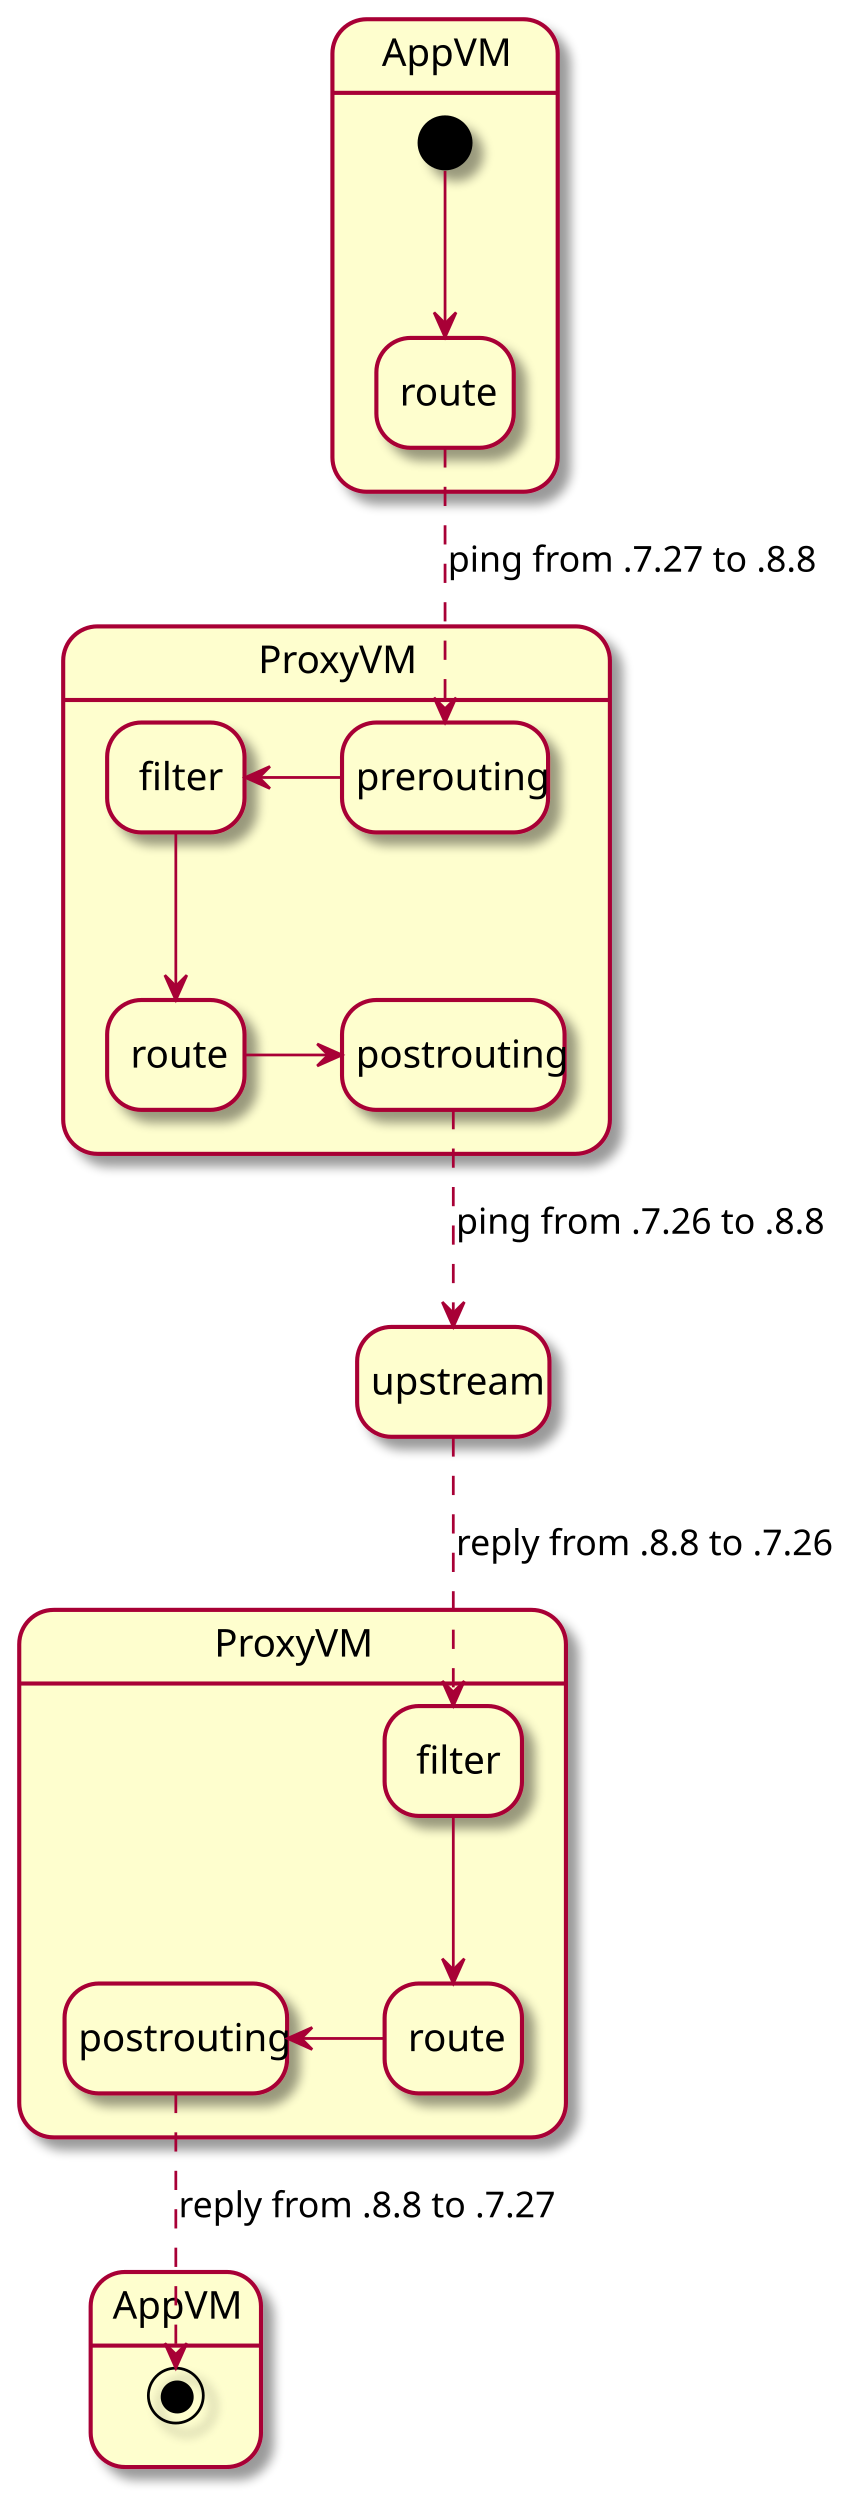
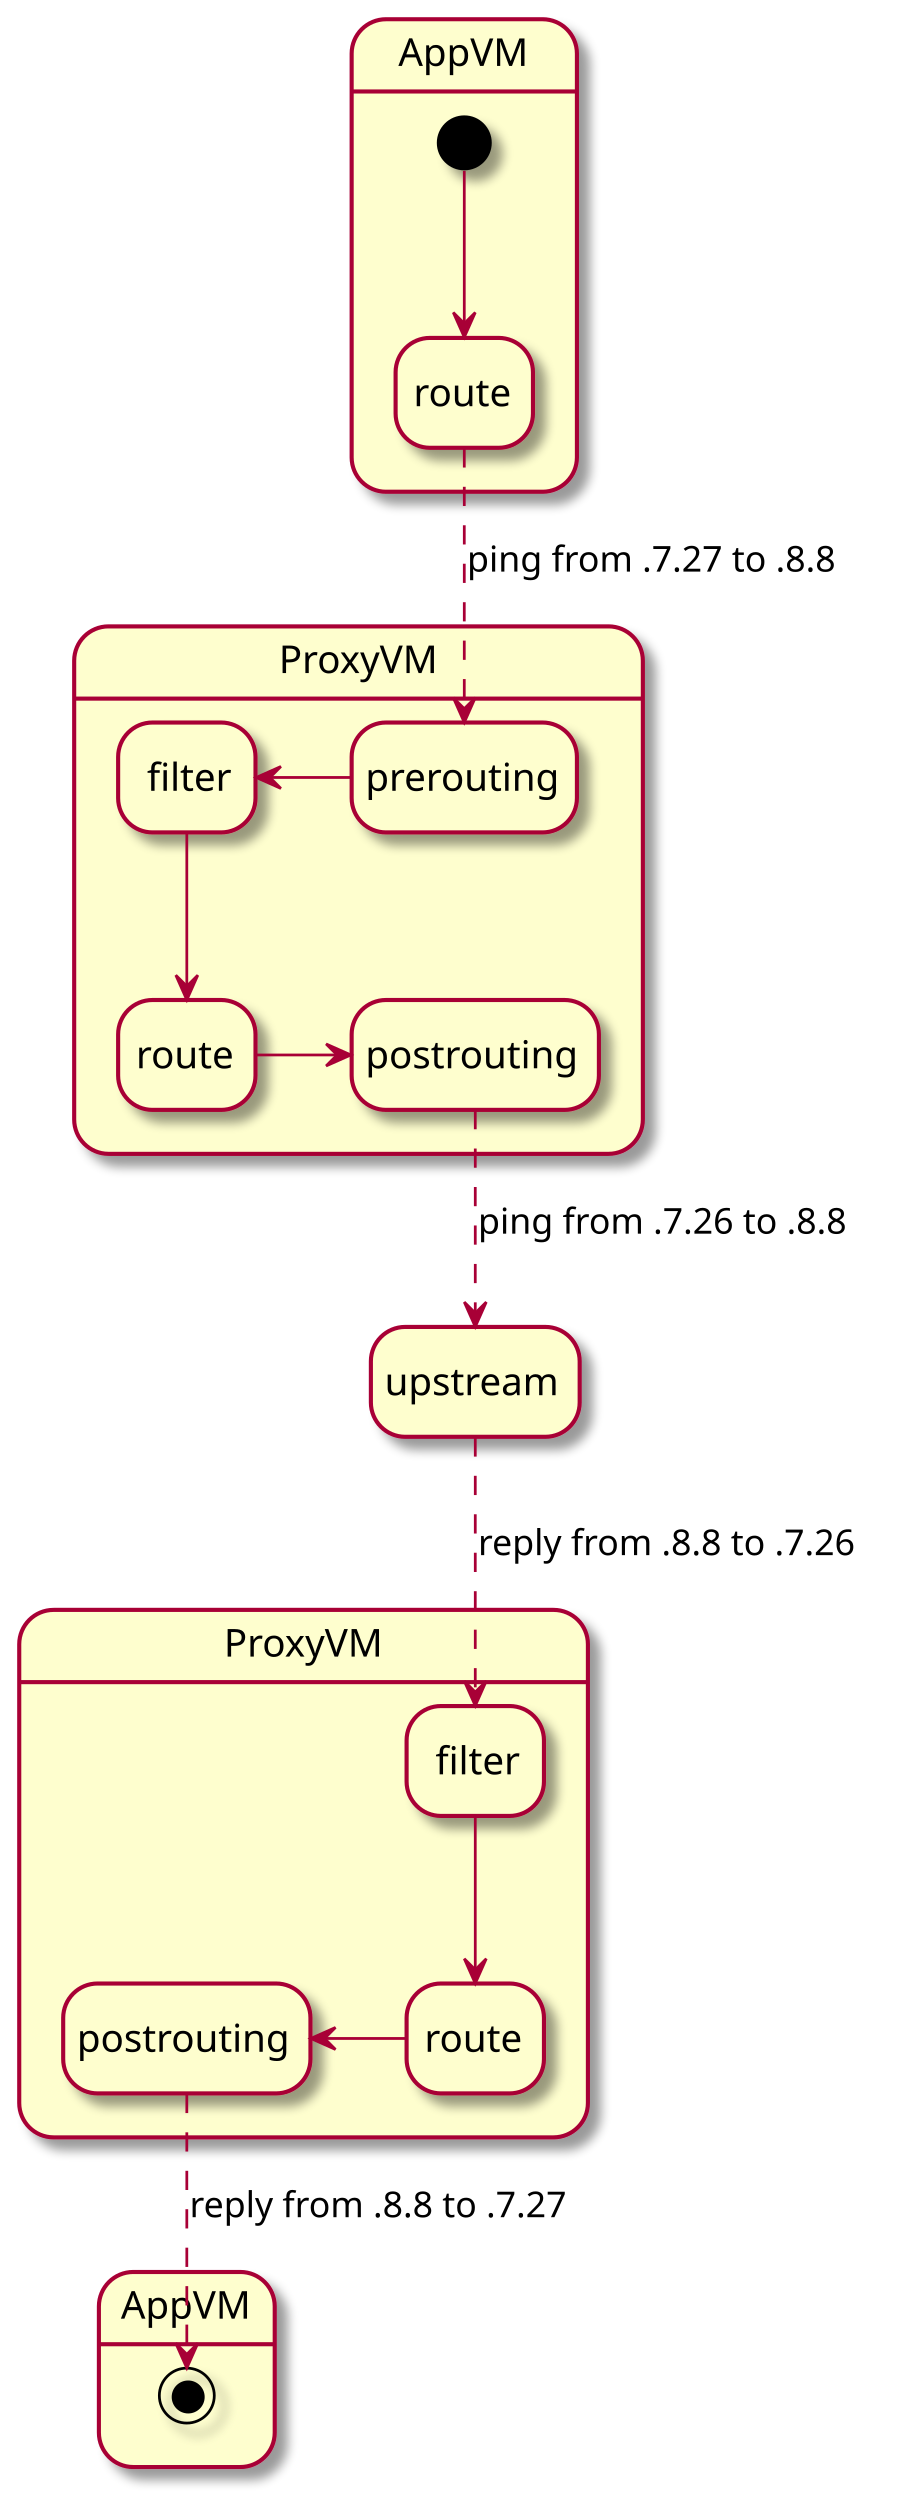
- <svg xmlns="http://www.w3.org/2000/svg" contentScriptType="application/ecmascript" contentStyleType="text/css" height="910px" preserveAspectRatio="none" style="width:306px;height:910px;background:#00000000;" version="1.1" viewBox="0 0 306 910" width="306px" zoomAndPan="magnify">
+ <svg xmlns="http://www.w3.org/2000/svg" contentScriptType="application/ecmascript" contentStyleType="text/css" height="910px" preserveAspectRatio="none" style="width:328px;height:910px;background:#00000000;" version="1.1" viewBox="0 0 328 910" width="328px" zoomAndPan="magnify">
  <defs>
    <filter height="300%" id="f6pyac1csrkpt" width="300%" x="-1" y="-1">
      <feGaussianBlur result="blurOut" stdDeviation="2.0" />
      <feColorMatrix in="blurOut" result="blurOut2" type="matrix" values="0 0 0 0 0 0 0 0 0 0 0 0 0 0 0 0 0 0 .4 0" />
      <feOffset dx="4.0" dy="4.0" in="blurOut2" result="blurOut3" />
      <feBlend in="SourceGraphic" in2="blurOut3" mode="normal" />
    </filter>
  </defs>
  <g>
-     <rect fill="#FEFECE" filter="url(#f6pyac1csrkpt)" height="172" rx="12.5" ry="12.5" style="stroke:#A80036;stroke-width:1.5;" width="82" x="121" y="7" />
-     <rect height="139.2" rx="12.5" ry="12.5" style="stroke:#00000000;stroke-width:1.0;fill:none;" width="76" x="124" y="36.8" />
-     <line style="stroke:#A80036;stroke-width:1.5;fill:none;" x1="121" x2="203" y1="33.8" y2="33.8" />
-     <text fill="#000000" font-family="sans-serif" font-size="14" lengthAdjust="spacing" textLength="46" x="139" y="24.006">AppVM</text>
-     <rect fill="#FEFECE" filter="url(#f6pyac1csrkpt)" height="192" rx="12.5" ry="12.5" style="stroke:#A80036;stroke-width:1.5;" width="199" x="23" y="228" />
-     <rect height="159.2" rx="12.5" ry="12.5" style="stroke:#00000000;stroke-width:1.0;fill:none;" width="193" x="26" y="257.8" />
-     <line style="stroke:#A80036;stroke-width:1.5;fill:none;" x1="23" x2="222" y1="254.8" y2="254.8" />
-     <text fill="#000000" font-family="sans-serif" font-size="14" lengthAdjust="spacing" textLength="57" x="94" y="245.006">ProxyVM</text>
-     <rect fill="#FEFECE" filter="url(#f6pyac1csrkpt)" height="192" rx="12.5" ry="12.5" style="stroke:#A80036;stroke-width:1.5;" width="199" x="7" y="586" />
-     <rect height="159.2" rx="12.5" ry="12.5" style="stroke:#00000000;stroke-width:1.0;fill:none;" width="193" x="10" y="615.8" />
-     <line style="stroke:#A80036;stroke-width:1.5;fill:none;" x1="7" x2="206" y1="612.8" y2="612.8" />
-     <text fill="#000000" font-family="sans-serif" font-size="14" lengthAdjust="spacing" textLength="57" x="78" y="603.006">ProxyVM</text>
-     <rect fill="#FEFECE" filter="url(#f6pyac1csrkpt)" height="71" rx="12.5" ry="12.5" style="stroke:#A80036;stroke-width:1.5;" width="62" x="33" y="827" />
-     <rect height="38.2" rx="12.5" ry="12.5" style="stroke:#00000000;stroke-width:1.0;fill:none;" width="56" x="36" y="856.8" />
-     <line style="stroke:#A80036;stroke-width:1.5;fill:none;" x1="33" x2="95" y1="853.8" y2="853.8" />
-     <text fill="#000000" font-family="sans-serif" font-size="14" lengthAdjust="spacing" textLength="46" x="41" y="844.006">AppVM</text>
-     <rect fill="#FEFECE" filter="url(#f6pyac1csrkpt)" height="40" rx="12.5" ry="12.5" style="stroke:#A80036;stroke-width:1.5;" width="50" x="137" y="123" />
-     <text fill="#000000" font-family="sans-serif" font-size="14" lengthAdjust="spacing" textLength="33" x="145.5" y="147.606">route</text>
-     <ellipse cx="162" cy="52" fill="#000000" filter="url(#f6pyac1csrkpt)" rx="10" ry="10" style="stroke:none;stroke-width:1.0;" />
-     <rect fill="#FEFECE" filter="url(#f6pyac1csrkpt)" height="40" rx="12.5" ry="12.5" style="stroke:#A80036;stroke-width:1.5;" width="50" x="39" y="364" />
-     <text fill="#000000" font-family="sans-serif" font-size="14" lengthAdjust="spacing" textLength="33" x="47.5" y="388.606">route</text>
-     <rect fill="#FEFECE" filter="url(#f6pyac1csrkpt)" height="40" rx="12.5" ry="12.5" style="stroke:#A80036;stroke-width:1.5;" width="75" x="124.5" y="263" />
-     <text fill="#000000" font-family="sans-serif" font-size="14" lengthAdjust="spacing" textLength="65" x="129.5" y="287.606">prerouting</text>
-     <rect fill="#FEFECE" filter="url(#f6pyac1csrkpt)" height="40" rx="12.5" ry="12.5" style="stroke:#A80036;stroke-width:1.5;" width="50" x="39" y="263" />
-     <text fill="#000000" font-family="sans-serif" font-size="14" lengthAdjust="spacing" textLength="27" x="50.5" y="287.606">filter</text>
-     <rect fill="#FEFECE" filter="url(#f6pyac1csrkpt)" height="40" rx="12.5" ry="12.5" style="stroke:#A80036;stroke-width:1.5;" width="81" x="124.5" y="364" />
-     <text fill="#000000" font-family="sans-serif" font-size="14" lengthAdjust="spacing" textLength="71" x="129.5" y="388.606">postrouting</text>
-     <rect fill="#FEFECE" filter="url(#f6pyac1csrkpt)" height="40" rx="12.5" ry="12.5" style="stroke:#A80036;stroke-width:1.5;" width="50" x="140" y="722" />
-     <text fill="#000000" font-family="sans-serif" font-size="14" lengthAdjust="spacing" textLength="33" x="148.5" y="746.606">route</text>
-     <rect fill="#FEFECE" filter="url(#f6pyac1csrkpt)" height="40" rx="12.5" ry="12.5" style="stroke:#A80036;stroke-width:1.5;" width="50" x="140" y="621" />
-     <text fill="#000000" font-family="sans-serif" font-size="14" lengthAdjust="spacing" textLength="27" x="151.5" y="645.606">filter</text>
-     <rect fill="#FEFECE" filter="url(#f6pyac1csrkpt)" height="40" rx="12.5" ry="12.5" style="stroke:#A80036;stroke-width:1.5;" width="81" x="23.5" y="722" />
-     <text fill="#000000" font-family="sans-serif" font-size="14" lengthAdjust="spacing" textLength="71" x="28.5" y="746.606">postrouting</text>
-     <ellipse cx="64" cy="872" filter="url(#f6pyac1csrkpt)" rx="10" ry="10" style="stroke:#000000;stroke-width:1.0;fill:none;" />
-     <ellipse cx="64.5" cy="872.5" fill="#000000" rx="6" ry="6" style="stroke:none;stroke-width:1.0;" />
-     <rect fill="#FEFECE" filter="url(#f6pyac1csrkpt)" height="40" rx="12.5" ry="12.5" style="stroke:#A80036;stroke-width:1.5;" width="70" x="130" y="483" />
-     <text fill="#000000" font-family="sans-serif" font-size="14" lengthAdjust="spacing" textLength="60" x="135" y="507.606">upstream</text>
-     <path d="M162,62.19 C162,75.18 162,99.38 162,117.73 " fill="none" id="*start*app1-to-route" style="stroke:#A80036;stroke-width:1.0;" />
-     <polygon fill="#A80036" points="162,122.74,166,113.74,162,117.74,158,113.74,162,122.74" style="stroke:#A80036;stroke-width:1.0;" />
-     <path d="M162,163.19 C162,187.91 162,230.88 162,257.81 " fill="none" id="route-to-prerouting" style="stroke:#A80036;stroke-width:1.0;stroke-dasharray:7.0,7.0;" />
-     <polygon fill="#A80036" points="162,262.97,166,253.97,162,257.97,158,253.97,162,262.97" style="stroke:#A80036;stroke-width:1.0;" />
-     <text fill="#000000" font-family="sans-serif" font-size="13" lengthAdjust="spacing" textLength="128" x="163" y="208.077">ping from .7.27 to .8.8</text>
-     <path d="M94.5,283 C104.5,283 114.5,283 124.5,283 " fill="none" id="filter-backto-prerouting" style="stroke:#A80036;stroke-width:1.0;" />
-     <polygon fill="#A80036" points="89.27,283,98.27,287,94.27,283,98.27,279,89.27,283" style="stroke:#A80036;stroke-width:1.0;" />
-     <path d="M64,303.09 C64,318.98 64,341.69 64,358.84 " fill="none" id="filter-to-route2" style="stroke:#A80036;stroke-width:1.0;" />
-     <polygon fill="#A80036" points="64,363.97,68,354.97,64,358.97,60,354.97,64,363.97" style="stroke:#A80036;stroke-width:1.0;" />
-     <path d="M89.25,384 C99.25,384 109.24,384 119.24,384 " fill="none" id="route2-to-postrouting" style="stroke:#A80036;stroke-width:1.0;" />
-     <polygon fill="#A80036" points="124.46,384,115.46,380,119.46,384,115.46,388,124.46,384" style="stroke:#A80036;stroke-width:1.0;" />
-     <path d="M165,404.06 C165,424.2 165,456.02 165,477.89 " fill="none" id="postrouting-to-upstream" style="stroke:#A80036;stroke-width:1.0;stroke-dasharray:7.0,7.0;" />
-     <polygon fill="#A80036" points="165,482.95,169,473.95,165,477.95,161,473.95,165,482.95" style="stroke:#A80036;stroke-width:1.0;" />
-     <text fill="#000000" font-family="sans-serif" font-size="13" lengthAdjust="spacing" textLength="128" x="166" y="449.077">ping from .7.26 to .8.8</text>
-     <path d="M165,523.2 C165,547.5 165,589.37 165,615.82 " fill="none" id="upstream-to-filter2" style="stroke:#A80036;stroke-width:1.0;stroke-dasharray:7.0,7.0;" />
-     <polygon fill="#A80036" points="165,620.9,169,611.9,165,615.9,161,611.9,165,620.9" style="stroke:#A80036;stroke-width:1.0;" />
-     <text fill="#000000" font-family="sans-serif" font-size="13" lengthAdjust="spacing" textLength="132" x="166" y="566.077">reply from .8.8 to .7.26</text>
-     <path d="M165,661.09 C165,676.98 165,699.69 165,716.84 " fill="none" id="filter2-to-route3" style="stroke:#A80036;stroke-width:1.0;" />
-     <polygon fill="#A80036" points="165,721.97,169,712.97,165,716.97,161,712.97,165,721.97" style="stroke:#A80036;stroke-width:1.0;" />
-     <path d="M109.82,742 C119.72,742 129.63,742 139.53,742 " fill="none" id="postrouting2-backto-route3" style="stroke:#A80036;stroke-width:1.0;" />
-     <polygon fill="#A80036" points="104.64,742,113.64,746,109.64,742,113.64,738,104.64,742" style="stroke:#A80036;stroke-width:1.0;" />
-     <path d="M64,762.16 C64,788.12 64,833.85 64,856.89 " fill="none" id="postrouting2-to-*end*app2" style="stroke:#A80036;stroke-width:1.0;stroke-dasharray:7.0,7.0;" />
-     <polygon fill="#A80036" points="64,861.97,68,852.97,64,856.97,60,852.97,64,861.97" style="stroke:#A80036;stroke-width:1.0;" />
-     <text fill="#000000" font-family="sans-serif" font-size="13" lengthAdjust="spacing" textLength="132" x="65" y="807.077">reply from .8.8 to .7.27</text>
+     <rect fill="#FEFECE" filter="url(#f6pyac1csrkpt)" height="172" rx="12.5" ry="12.5" style="stroke:#A80036;stroke-width:1.5;" width="82" x="128" y="7" />
+     <rect height="139.703" rx="12.5" ry="12.5" style="stroke:#00000000;stroke-width:1.0;fill:none;" width="76" x="131" y="36.297" />
+     <line style="stroke:#A80036;stroke-width:1.5;fill:none;" x1="128" x2="210" y1="33.297" y2="33.297" />
+     <text fill="#000000" font-family="sans-serif" font-size="14" lengthAdjust="spacing" textLength="48" x="145" y="23.995">AppVM</text>
+     <rect fill="#FEFECE" filter="url(#f6pyac1csrkpt)" height="192" rx="12.5" ry="12.5" style="stroke:#A80036;stroke-width:1.5;" width="207" x="27" y="228" />
+     <rect height="159.703" rx="12.5" ry="12.5" style="stroke:#00000000;stroke-width:1.0;fill:none;" width="201" x="30" y="257.297" />
+     <line style="stroke:#A80036;stroke-width:1.5;fill:none;" x1="27" x2="234" y1="254.297" y2="254.297" />
+     <text fill="#000000" font-family="sans-serif" font-size="14" lengthAdjust="spacing" textLength="58" x="101.5" y="244.995">ProxyVM</text>
+     <rect fill="#FEFECE" filter="url(#f6pyac1csrkpt)" height="192" rx="12.5" ry="12.5" style="stroke:#A80036;stroke-width:1.5;" width="207" x="7" y="586" />
+     <rect height="159.703" rx="12.5" ry="12.5" style="stroke:#00000000;stroke-width:1.0;fill:none;" width="201" x="10" y="615.297" />
+     <line style="stroke:#A80036;stroke-width:1.5;fill:none;" x1="7" x2="214" y1="612.297" y2="612.297" />
+     <text fill="#000000" font-family="sans-serif" font-size="14" lengthAdjust="spacing" textLength="58" x="81.5" y="602.995">ProxyVM</text>
+     <rect fill="#FEFECE" filter="url(#f6pyac1csrkpt)" height="71" rx="12.5" ry="12.5" style="stroke:#A80036;stroke-width:1.5;" width="64" x="36" y="827" />
+     <rect height="38.703" rx="12.5" ry="12.5" style="stroke:#00000000;stroke-width:1.0;fill:none;" width="58" x="39" y="856.297" />
+     <line style="stroke:#A80036;stroke-width:1.5;fill:none;" x1="36" x2="100" y1="853.297" y2="853.297" />
+     <text fill="#000000" font-family="sans-serif" font-size="14" lengthAdjust="spacing" textLength="48" x="44" y="843.995">AppVM</text>
+     <rect fill="#FEFECE" filter="url(#f6pyac1csrkpt)" height="40" rx="12.5" ry="12.5" style="stroke:#A80036;stroke-width:1.5;" width="50" x="144" y="123" />
+     <text fill="#000000" font-family="sans-serif" font-size="14" lengthAdjust="spacing" textLength="37" x="150.5" y="147.847">route</text>
+     <ellipse cx="169" cy="52" fill="#000000" filter="url(#f6pyac1csrkpt)" rx="10" ry="10" style="stroke:none;stroke-width:1.0;" />
+     <rect fill="#FEFECE" filter="url(#f6pyac1csrkpt)" height="40" rx="12.5" ry="12.5" style="stroke:#A80036;stroke-width:1.5;" width="50" x="43" y="364" />
+     <text fill="#000000" font-family="sans-serif" font-size="14" lengthAdjust="spacing" textLength="37" x="49.5" y="388.847">route</text>
+     <rect fill="#FEFECE" filter="url(#f6pyac1csrkpt)" height="40" rx="12.5" ry="12.5" style="stroke:#A80036;stroke-width:1.5;" width="82" x="128" y="263" />
+     <text fill="#000000" font-family="sans-serif" font-size="14" lengthAdjust="spacing" textLength="72" x="133" y="287.847">prerouting</text>
+     <rect fill="#FEFECE" filter="url(#f6pyac1csrkpt)" height="40" rx="12.5" ry="12.5" style="stroke:#A80036;stroke-width:1.5;" width="50" x="43" y="263" />
+     <text fill="#000000" font-family="sans-serif" font-size="14" lengthAdjust="spacing" textLength="29" x="53.5" y="287.847">filter</text>
+     <rect fill="#FEFECE" filter="url(#f6pyac1csrkpt)" height="40" rx="12.5" ry="12.5" style="stroke:#A80036;stroke-width:1.5;" width="90" x="128" y="364" />
+     <text fill="#000000" font-family="sans-serif" font-size="14" lengthAdjust="spacing" textLength="80" x="133" y="388.847">postrouting</text>
+     <rect fill="#FEFECE" filter="url(#f6pyac1csrkpt)" height="40" rx="12.5" ry="12.5" style="stroke:#A80036;stroke-width:1.5;" width="50" x="148" y="722" />
+     <text fill="#000000" font-family="sans-serif" font-size="14" lengthAdjust="spacing" textLength="37" x="154.5" y="746.847">route</text>
+     <rect fill="#FEFECE" filter="url(#f6pyac1csrkpt)" height="40" rx="12.5" ry="12.5" style="stroke:#A80036;stroke-width:1.5;" width="50" x="148" y="621" />
+     <text fill="#000000" font-family="sans-serif" font-size="14" lengthAdjust="spacing" textLength="29" x="158.5" y="645.847">filter</text>
+     <rect fill="#FEFECE" filter="url(#f6pyac1csrkpt)" height="40" rx="12.5" ry="12.5" style="stroke:#A80036;stroke-width:1.5;" width="90" x="23" y="722" />
+     <text fill="#000000" font-family="sans-serif" font-size="14" lengthAdjust="spacing" textLength="80" x="28" y="746.847">postrouting</text>
+     <ellipse cx="68" cy="872" filter="url(#f6pyac1csrkpt)" rx="10" ry="10" style="stroke:#000000;stroke-width:1.0;fill:none;" />
+     <ellipse cx="68.5" cy="872.5" fill="#000000" rx="6" ry="6" style="stroke:none;stroke-width:1.0;" />
+     <rect fill="#FEFECE" filter="url(#f6pyac1csrkpt)" height="40" rx="12.5" ry="12.5" style="stroke:#A80036;stroke-width:1.5;" width="76" x="135" y="483" />
+     <text fill="#000000" font-family="sans-serif" font-size="14" lengthAdjust="spacing" textLength="66" x="140" y="507.847">upstream</text>
+     <path d="M169,62.19 C169,75.18 169,99.38 169,117.73 " fill="none" id="*start*app1-to-route" style="stroke:#A80036;stroke-width:1.0;" />
+     <polygon fill="#A80036" points="169,122.74,173,113.74,169,117.74,165,113.74,169,122.74" style="stroke:#A80036;stroke-width:1.0;" />
+     <path d="M169,163.19 C169,187.91 169,230.88 169,257.81 " fill="none" id="route-to-prerouting" style="stroke:#A80036;stroke-width:1.0;stroke-dasharray:7.0,7.0;" />
+     <polygon fill="#A80036" points="169,262.97,173,253.97,169,257.97,165,253.97,169,262.97" style="stroke:#A80036;stroke-width:1.0;" />
+     <text fill="#000000" font-family="sans-serif" font-size="13" lengthAdjust="spacing" textLength="142" x="170" y="208.067">ping from .7.27 to .8.8</text>
+     <path d="M98.39,283 C108.22,283 118.04,283 127.87,283 " fill="none" id="filter-backto-prerouting" style="stroke:#A80036;stroke-width:1.0;" />
+     <polygon fill="#A80036" points="93.25,283,102.25,287,98.25,283,102.25,279,93.25,283" style="stroke:#A80036;stroke-width:1.0;" />
+     <path d="M68,303.09 C68,318.98 68,341.69 68,358.84 " fill="none" id="filter-to-route2" style="stroke:#A80036;stroke-width:1.0;" />
+     <polygon fill="#A80036" points="68,363.97,72,354.97,68,358.97,64,354.97,68,363.97" style="stroke:#A80036;stroke-width:1.0;" />
+     <path d="M93.02,384 C102.86,384 112.71,384 122.55,384 " fill="none" id="route2-to-postrouting" style="stroke:#A80036;stroke-width:1.0;" />
+     <polygon fill="#A80036" points="127.7,384,118.7,380,122.7,384,118.7,388,127.7,384" style="stroke:#A80036;stroke-width:1.0;" />
+     <path d="M173,404.06 C173,424.2 173,456.02 173,477.89 " fill="none" id="postrouting-to-upstream" style="stroke:#A80036;stroke-width:1.0;stroke-dasharray:7.0,7.0;" />
+     <polygon fill="#A80036" points="173,482.95,177,473.95,173,477.95,169,473.95,173,482.95" style="stroke:#A80036;stroke-width:1.0;" />
+     <text fill="#000000" font-family="sans-serif" font-size="13" lengthAdjust="spacing" textLength="142" x="174" y="449.067">ping from .7.26 to .8.8</text>
+     <path d="M173,523.2 C173,547.5 173,589.37 173,615.82 " fill="none" id="upstream-to-filter2" style="stroke:#A80036;stroke-width:1.0;stroke-dasharray:7.0,7.0;" />
+     <polygon fill="#A80036" points="173,620.9,177,611.9,173,615.9,169,611.9,173,620.9" style="stroke:#A80036;stroke-width:1.0;" />
+     <text fill="#000000" font-family="sans-serif" font-size="13" lengthAdjust="spacing" textLength="146" x="174" y="566.067">reply from .8.8 to .7.26</text>
+     <path d="M173,661.09 C173,676.98 173,699.69 173,716.84 " fill="none" id="filter2-to-route3" style="stroke:#A80036;stroke-width:1.0;" />
+     <polygon fill="#A80036" points="173,721.97,177,712.97,173,716.97,169,712.97,173,721.97" style="stroke:#A80036;stroke-width:1.0;" />
+     <path d="M118.26,742 C128.08,742 137.91,742 147.74,742 " fill="none" id="postrouting2-backto-route3" style="stroke:#A80036;stroke-width:1.0;" />
+     <polygon fill="#A80036" points="113.12,742,122.12,746,118.12,742,122.12,738,113.12,742" style="stroke:#A80036;stroke-width:1.0;" />
+     <path d="M68,762.16 C68,788.12 68,833.85 68,856.89 " fill="none" id="postrouting2-to-*end*app2" style="stroke:#A80036;stroke-width:1.0;stroke-dasharray:7.0,7.0;" />
+     <polygon fill="#A80036" points="68,861.97,72,852.97,68,856.97,64,852.97,68,861.97" style="stroke:#A80036;stroke-width:1.0;" />
+     <text fill="#000000" font-family="sans-serif" font-size="13" lengthAdjust="spacing" textLength="146" x="69" y="807.067">reply from .8.8 to .7.27</text>
  </g>
</svg>
